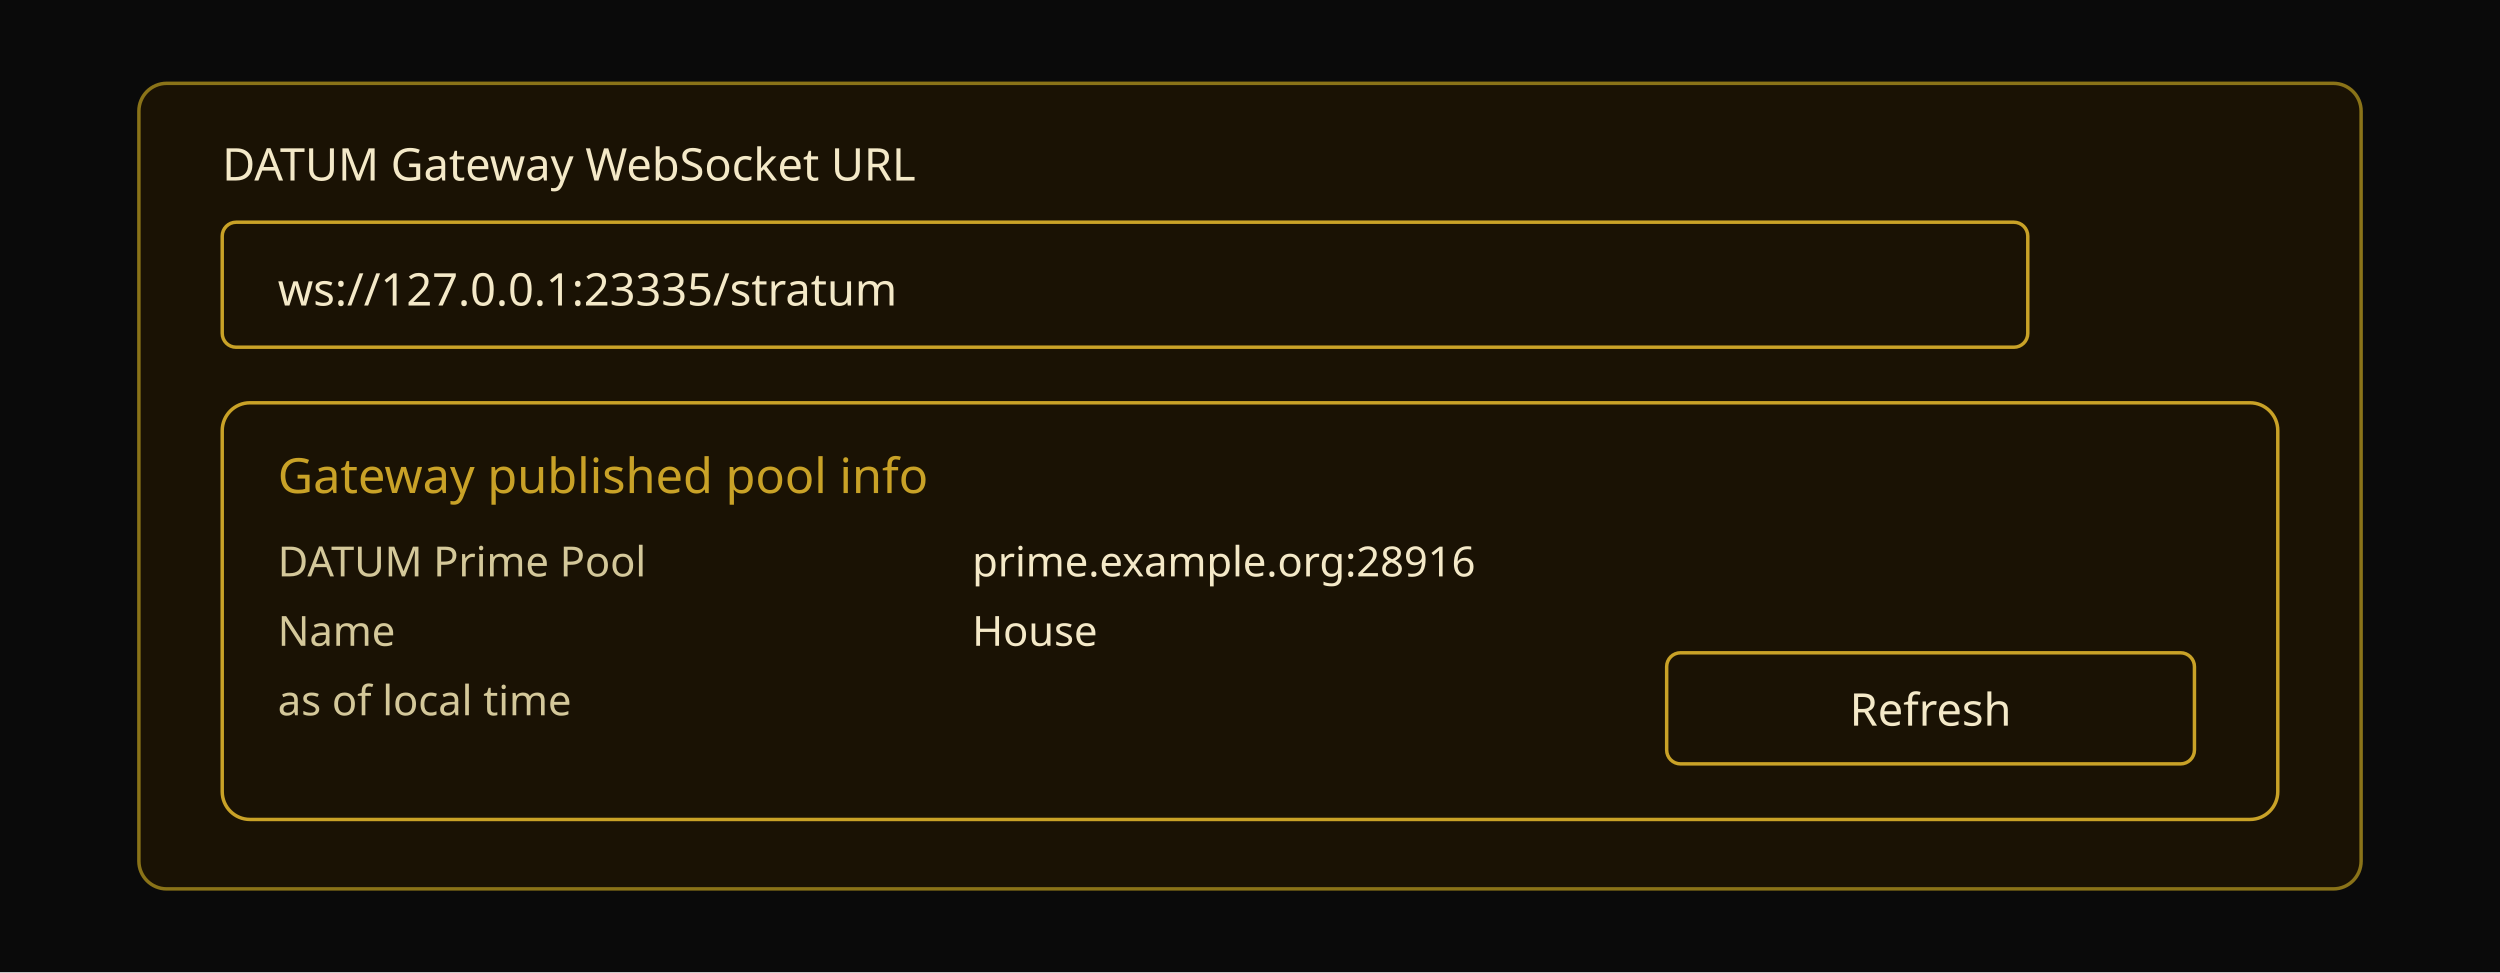
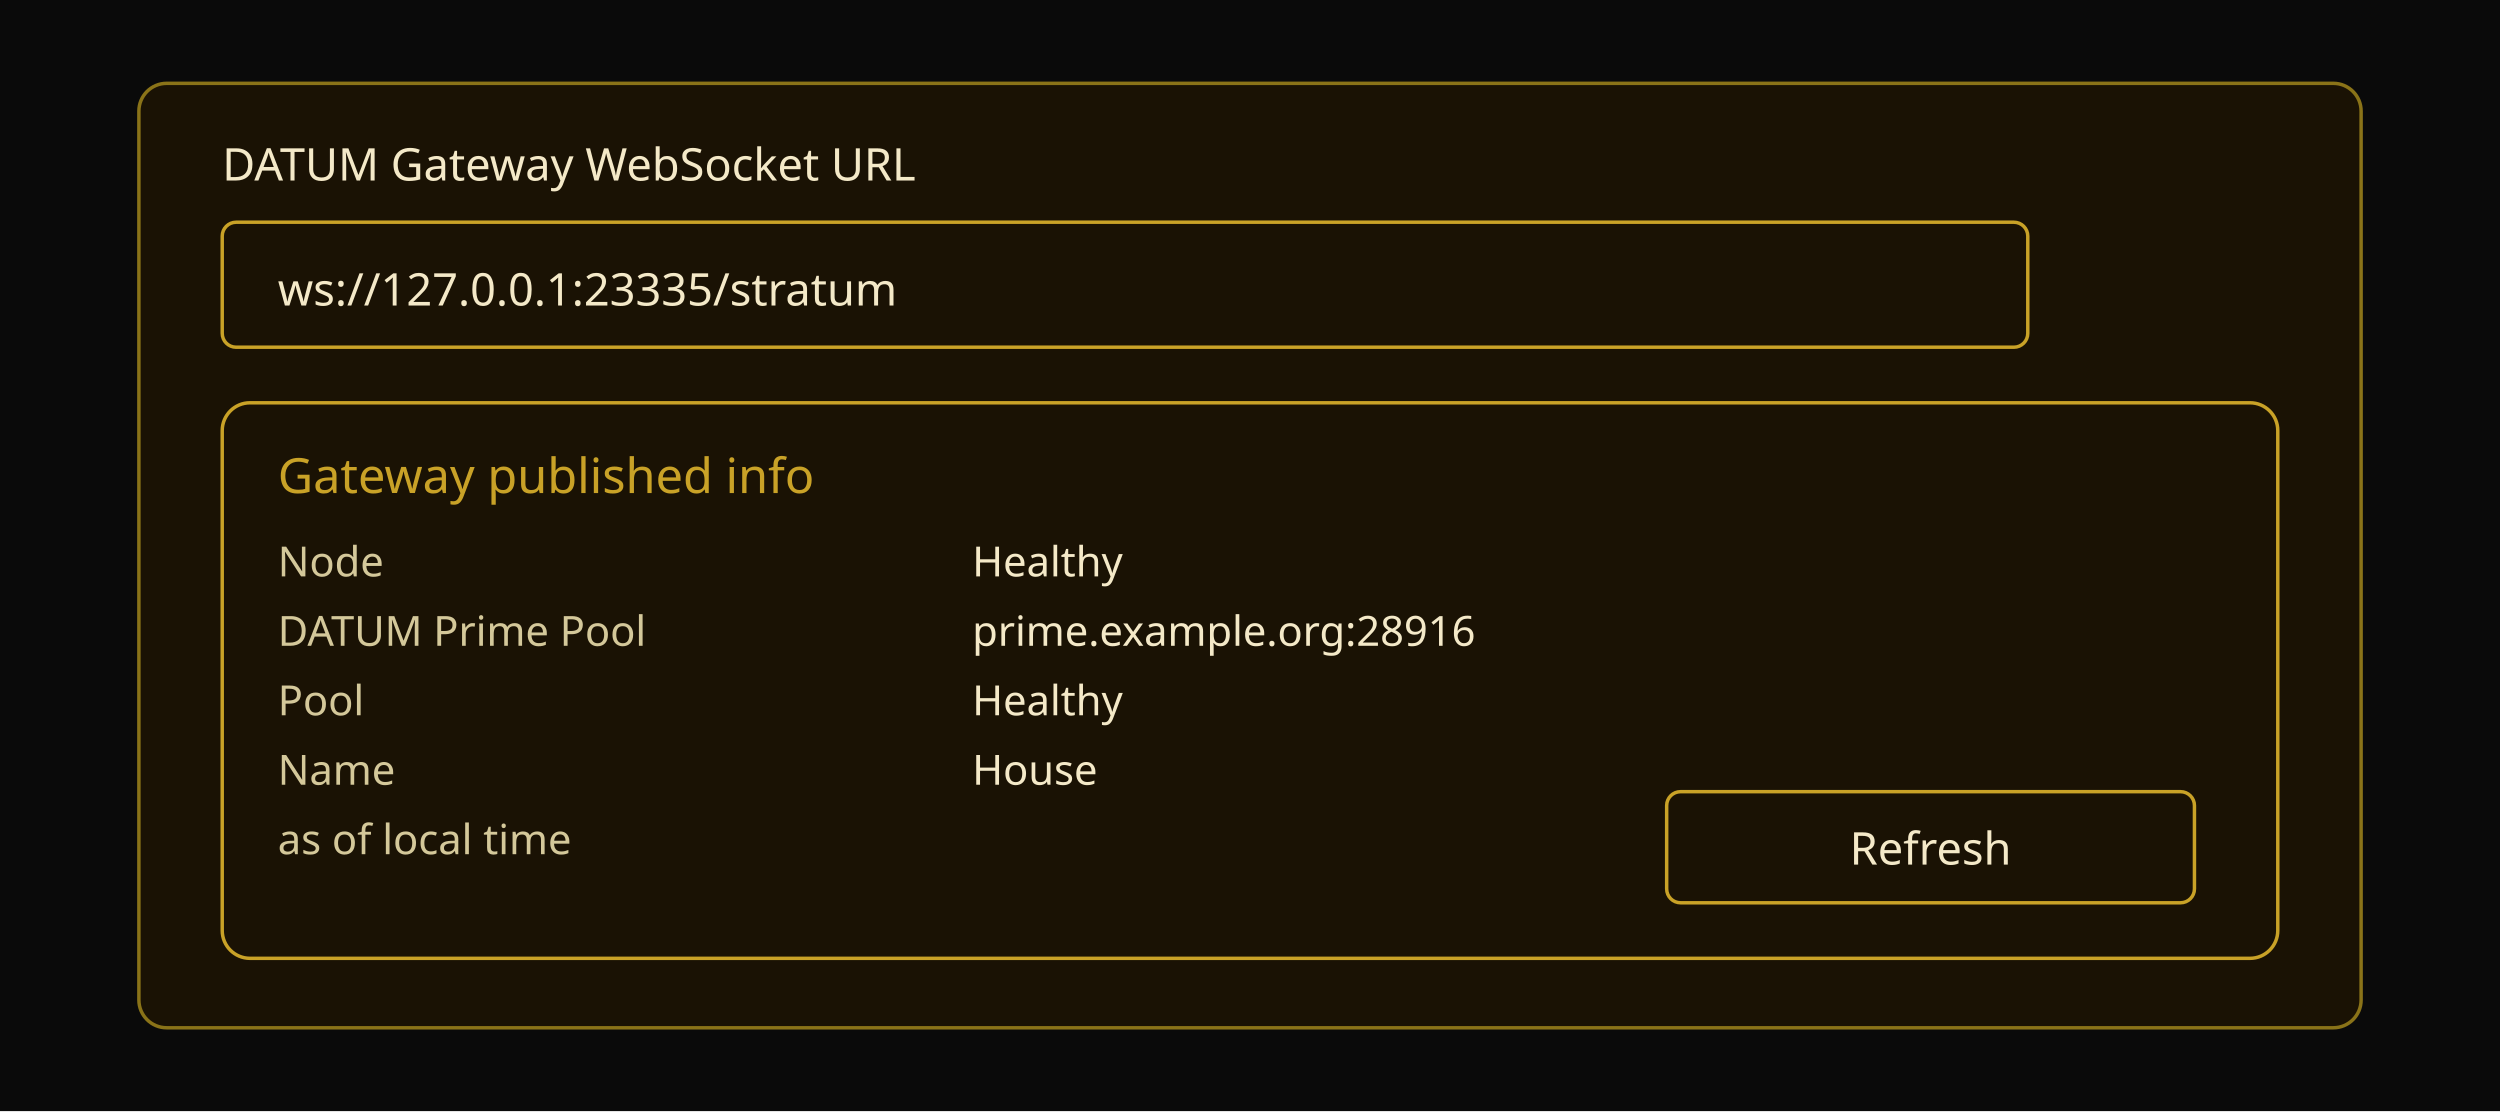
- <svg xmlns="http://www.w3.org/2000/svg" viewBox="0 0 720 280" role="img" aria-labelledby="infoTitle infoDesc">
-   <rect width="720" height="280" fill="#0a0a0a" />
-   <rect x="40" y="24" width="640" height="232" rx="8" fill="#1a1204" stroke="#8a7318" />
+ <svg xmlns="http://www.w3.org/2000/svg" viewBox="0 0 720 320" role="img" aria-labelledby="infoTitle infoDesc">
+   <rect width="720" height="320" fill="#0a0a0a" />
+   <rect x="40" y="24" width="640" height="272" rx="8" fill="#1a1204" stroke="#8a7318" />
  <text x="64" y="52" fill="#f4e9c8" font-family="sans-serif" font-size="13">DATUM Gateway WebSocket URL</text>
  <rect x="64" y="64" width="520" height="36" rx="4" fill="#1a1204" stroke="#c9a227" />
  <text x="80" y="88" fill="#f4e9c8" font-family="sans-serif" font-size="13">ws://127.0.0.1:23335/stratum</text>
-   <rect x="64" y="116" width="592" height="120" rx="8" fill="#1a1204" stroke="#c9a227" />
-   <text x="80" y="142" fill="#c9a227" font-family="sans-serif" font-size="14">Gateway published pool info</text>
-   <text x="80" y="166" fill="#d4c89a" font-family="sans-serif" font-size="12">DATUM Prime Pool</text>
-   <text x="280" y="166" fill="#f4e9c8" font-family="sans-serif" font-size="12">prime.example.org:28916</text>
-   <text x="80" y="186" fill="#d4c89a" font-family="sans-serif" font-size="12">Name</text>
-   <text x="280" y="186" fill="#f4e9c8" font-family="sans-serif" font-size="12">House</text>
-   <text x="80" y="206" fill="#d4c89a" font-family="sans-serif" font-size="12">as of local time</text>
-   <rect x="480" y="188" width="152" height="32" rx="4" fill="#1a1204" stroke="#c9a227" />
-   <text x="556" y="209" text-anchor="middle" fill="#f4e9c8" font-family="sans-serif" font-size="13">Refresh</text>
+   <rect x="64" y="116" width="592" height="160" rx="8" fill="#1a1204" stroke="#c9a227" />
+   <text x="80" y="142" fill="#c9a227" font-family="sans-serif" font-size="14">Gateway published info</text>
+   <text x="80" y="166" fill="#d4c89a" font-family="sans-serif" font-size="12">Node</text>
+   <text x="280" y="166" fill="#f4e9c8" font-family="sans-serif" font-size="12">Healthy</text>
+   <text x="80" y="186" fill="#d4c89a" font-family="sans-serif" font-size="12">DATUM Prime Pool</text>
+   <text x="280" y="186" fill="#f4e9c8" font-family="sans-serif" font-size="12">prime.example.org:28916</text>
+   <text x="80" y="206" fill="#d4c89a" font-family="sans-serif" font-size="12">Pool</text>
+   <text x="280" y="206" fill="#f4e9c8" font-family="sans-serif" font-size="12">Healthy</text>
+   <text x="80" y="226" fill="#d4c89a" font-family="sans-serif" font-size="12">Name</text>
+   <text x="280" y="226" fill="#f4e9c8" font-family="sans-serif" font-size="12">House</text>
+   <text x="80" y="246" fill="#d4c89a" font-family="sans-serif" font-size="12">as of local time</text>
+   <rect x="480" y="228" width="152" height="32" rx="4" fill="#1a1204" stroke="#c9a227" />
+   <text x="556" y="249" text-anchor="middle" fill="#f4e9c8" font-family="sans-serif" font-size="13">Refresh</text>
</svg>
